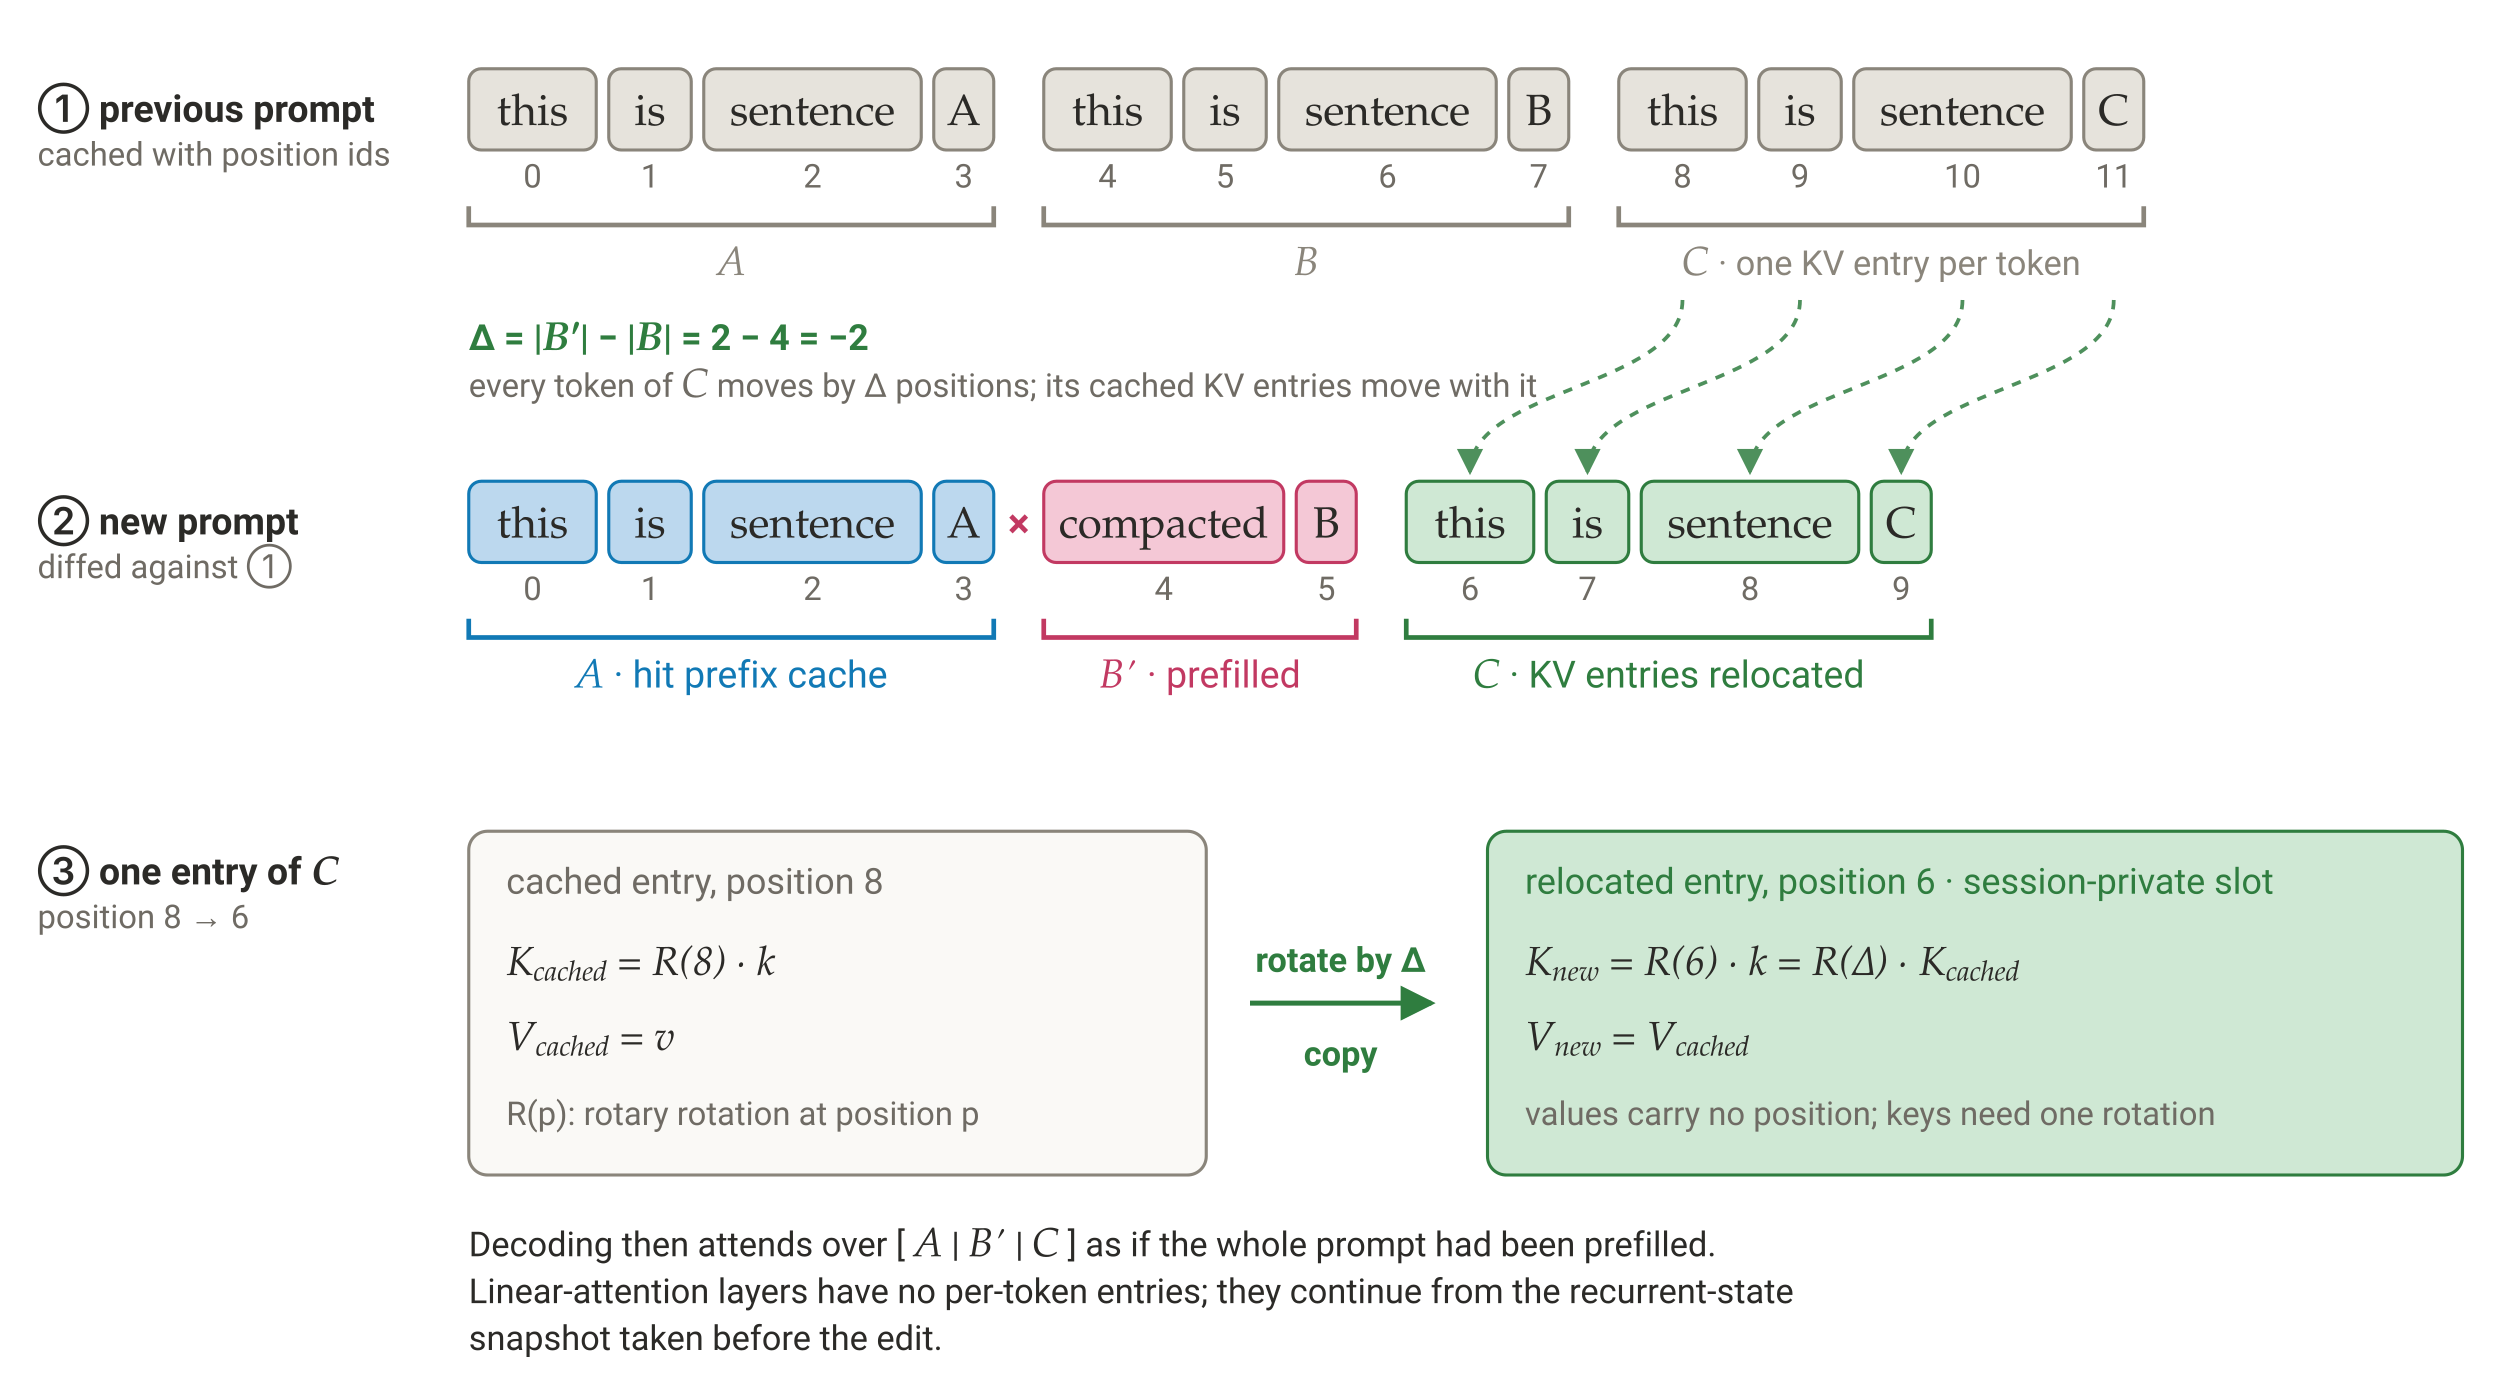
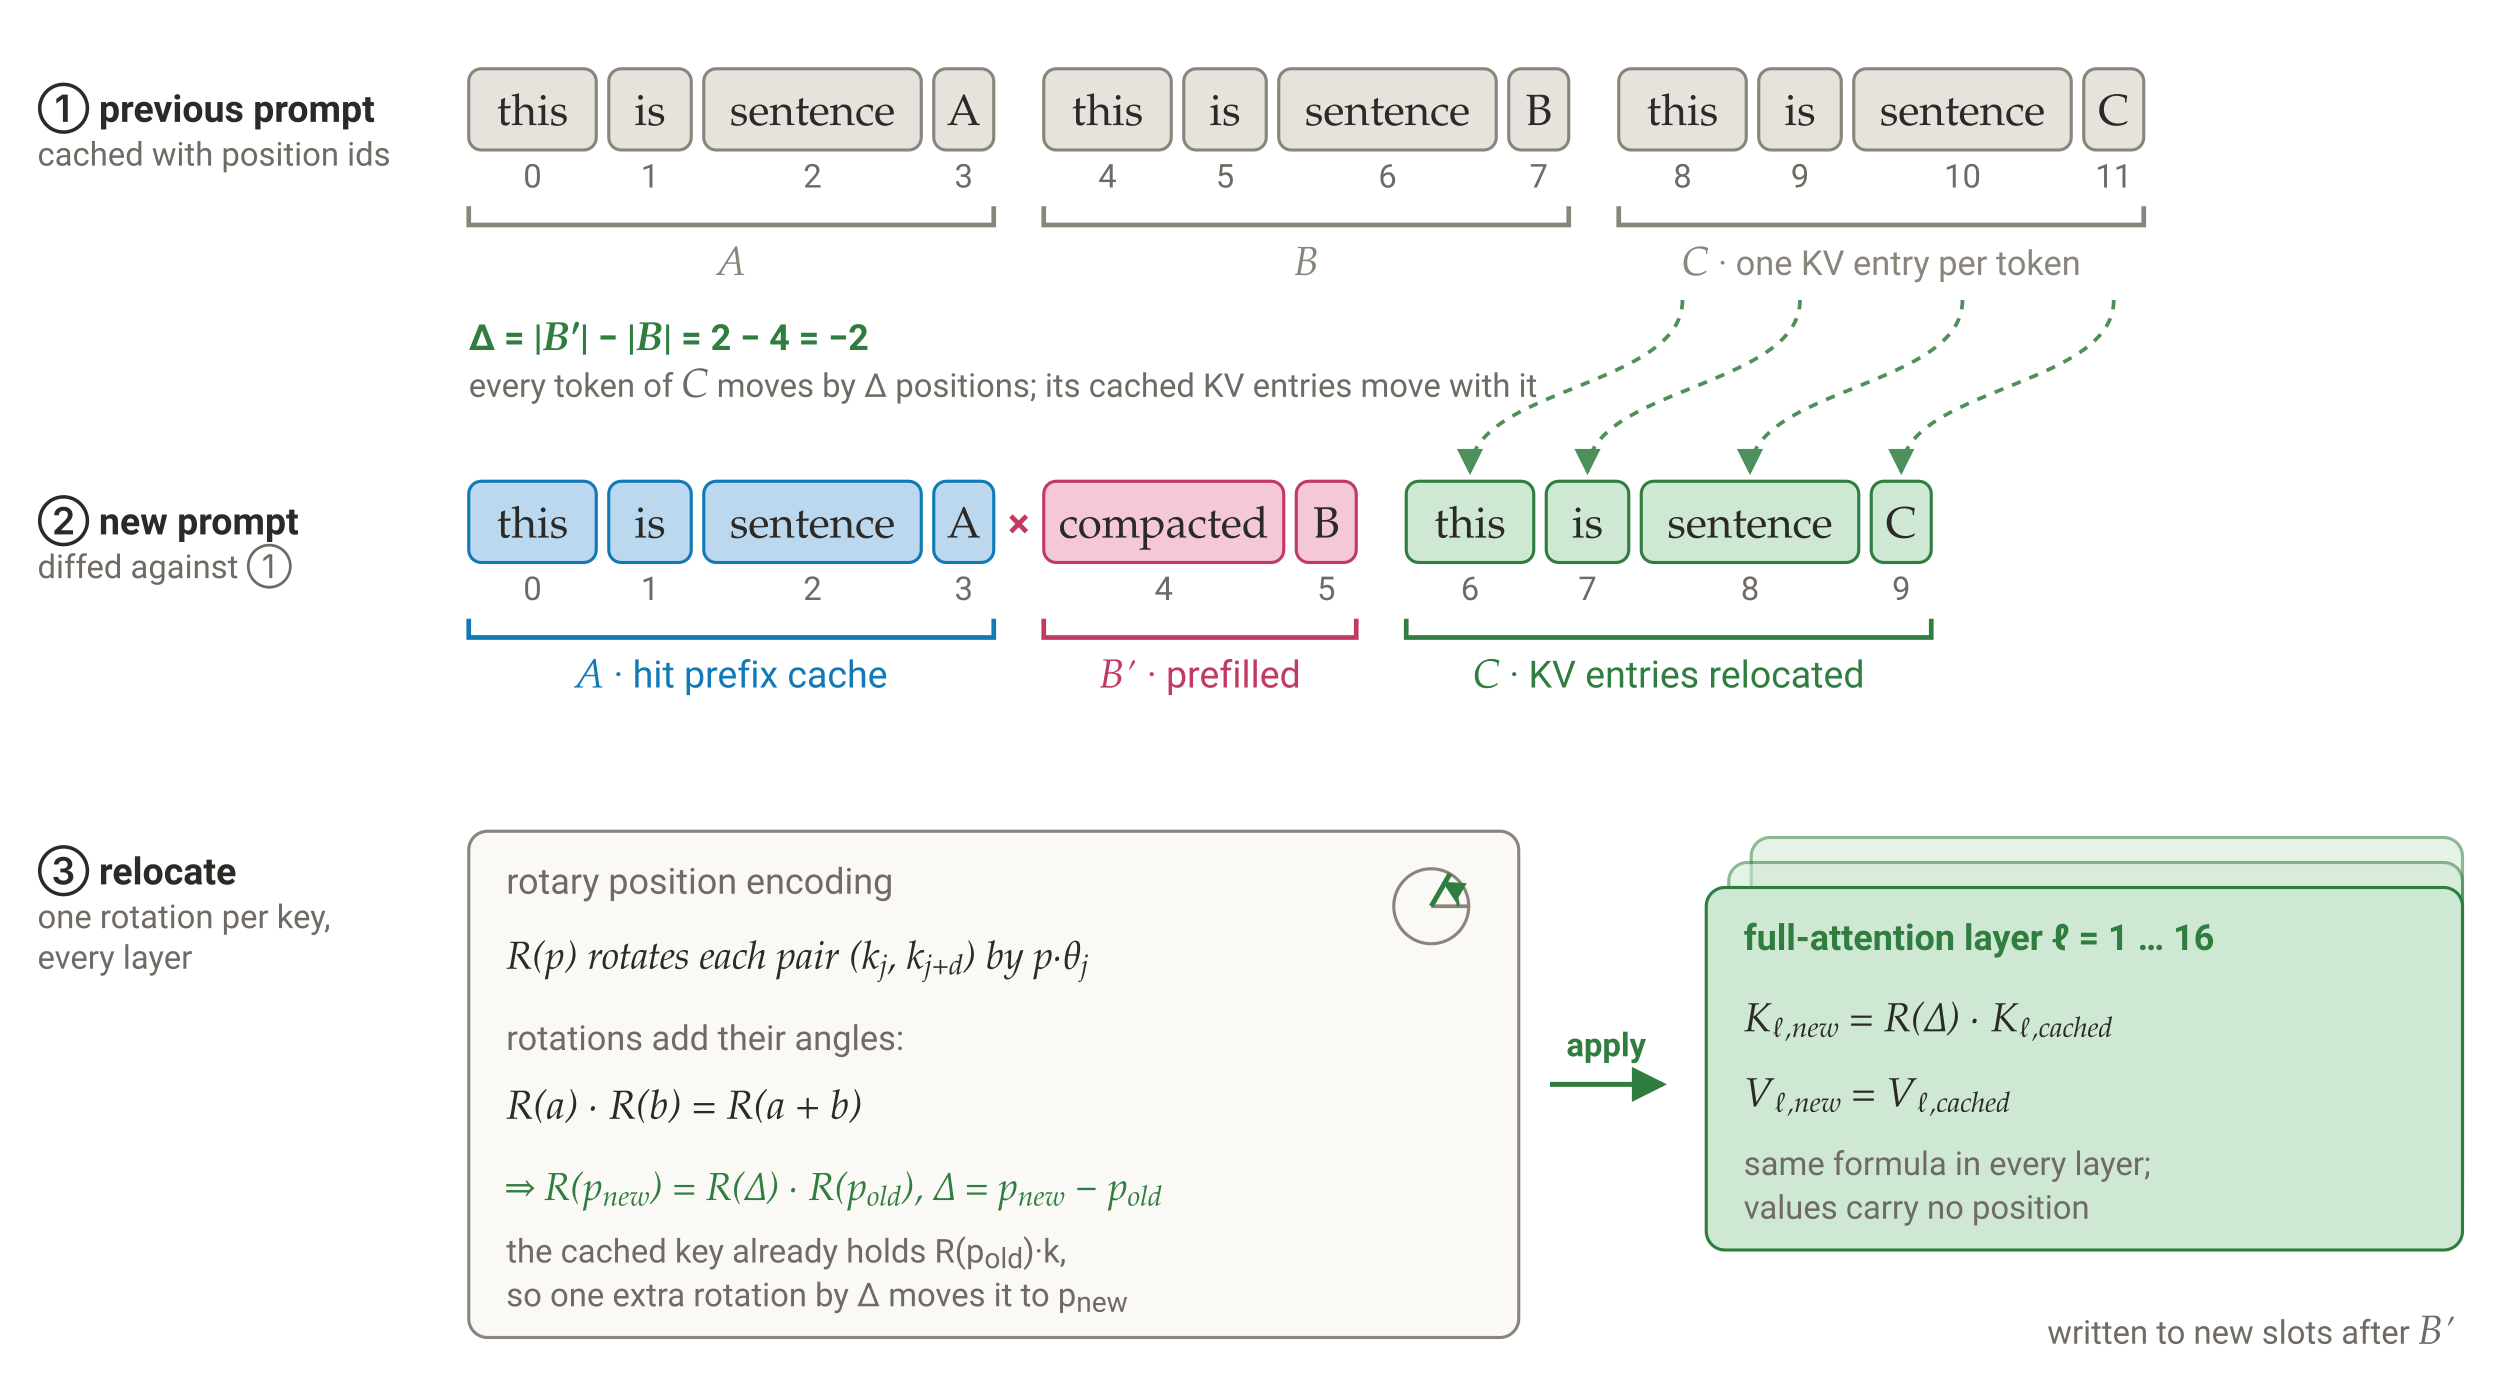
- <svg xmlns="http://www.w3.org/2000/svg" width="800" height="442" viewBox="0 0 800 442" font-family="system-ui,-apple-system,&quot;Segoe UI&quot;,Roboto,&quot;Helvetica Neue&quot;,Arial,sans-serif">
+ <svg xmlns="http://www.w3.org/2000/svg" width="800" height="446" viewBox="0 0 800 446" font-family="system-ui,-apple-system,&quot;Segoe UI&quot;,Roboto,&quot;Helvetica Neue&quot;,Arial,sans-serif">
  <defs>
    <marker id="arr" viewBox="0 0 8 8" refX="7" refY="4" markerWidth="7" markerHeight="7" orient="auto">
      <path d="M0,0 L8,4 L0,8 z" fill="#2f7d3f" />
    </marker>
    <marker id="arrg" viewBox="0 0 8 8" refX="7" refY="4" markerWidth="7" markerHeight="7" orient="auto">
      <path d="M0,0 L8,4 L0,8 z" fill="#8a857b" />
    </marker>
  </defs>
  <text x="12.0" y="39.0" font-family="system-ui,-apple-system,&quot;Segoe UI&quot;,Roboto,&quot;Helvetica Neue&quot;,Arial,sans-serif" font-size="12" fill="#2b2a27" text-anchor="start" font-style="normal" font-weight="600">① previous prompt</text>
  <text x="12.0" y="53.0" font-family="system-ui,-apple-system,&quot;Segoe UI&quot;,Roboto,&quot;Helvetica Neue&quot;,Arial,sans-serif" font-size="10.5" fill="#6f6b64" text-anchor="start" font-style="normal" font-weight="normal">cached with position ids</text>
  <rect x="150.0" y="22.0" width="40.8" height="26.0" rx="4" fill="#e6e3dc" stroke="#8a857b" stroke-width="1" />
  <text x="170.4" y="40.0" font-family="&quot;Iowan Old Style&quot;,&quot;Iowan Old Style BT&quot;,&quot;Palatino Linotype&quot;,&quot;Book Antiqua&quot;,Georgia,serif" font-size="14" fill="#2b2a27" text-anchor="middle" font-style="normal" font-weight="normal">this</text>
  <text x="170.4" y="60.0" font-family="system-ui,-apple-system,&quot;Segoe UI&quot;,Roboto,&quot;Helvetica Neue&quot;,Arial,sans-serif" font-size="10.5" fill="#6f6b64" text-anchor="middle" font-style="normal" font-weight="normal">0</text>
  <rect x="194.8" y="22.0" width="26.4" height="26.0" rx="4" fill="#e6e3dc" stroke="#8a857b" stroke-width="1" />
  <text x="208.0" y="40.0" font-family="&quot;Iowan Old Style&quot;,&quot;Iowan Old Style BT&quot;,&quot;Palatino Linotype&quot;,&quot;Book Antiqua&quot;,Georgia,serif" font-size="14" fill="#2b2a27" text-anchor="middle" font-style="normal" font-weight="normal">is</text>
  <text x="208.0" y="60.0" font-family="system-ui,-apple-system,&quot;Segoe UI&quot;,Roboto,&quot;Helvetica Neue&quot;,Arial,sans-serif" font-size="10.5" fill="#6f6b64" text-anchor="middle" font-style="normal" font-weight="normal">1</text>
  <rect x="225.2" y="22.0" width="69.6" height="26.0" rx="4" fill="#e6e3dc" stroke="#8a857b" stroke-width="1" />
  <text x="260.0" y="40.0" font-family="&quot;Iowan Old Style&quot;,&quot;Iowan Old Style BT&quot;,&quot;Palatino Linotype&quot;,&quot;Book Antiqua&quot;,Georgia,serif" font-size="14" fill="#2b2a27" text-anchor="middle" font-style="normal" font-weight="normal">sentence</text>
  <text x="260.0" y="60.0" font-family="system-ui,-apple-system,&quot;Segoe UI&quot;,Roboto,&quot;Helvetica Neue&quot;,Arial,sans-serif" font-size="10.5" fill="#6f6b64" text-anchor="middle" font-style="normal" font-weight="normal">2</text>
  <rect x="298.8" y="22.0" width="19.2" height="26.0" rx="4" fill="#e6e3dc" stroke="#8a857b" stroke-width="1" />
  <text x="308.4" y="40.0" font-family="&quot;Iowan Old Style&quot;,&quot;Iowan Old Style BT&quot;,&quot;Palatino Linotype&quot;,&quot;Book Antiqua&quot;,Georgia,serif" font-size="14" fill="#2b2a27" text-anchor="middle" font-style="normal" font-weight="normal">A</text>
  <text x="308.4" y="60.0" font-family="system-ui,-apple-system,&quot;Segoe UI&quot;,Roboto,&quot;Helvetica Neue&quot;,Arial,sans-serif" font-size="10.5" fill="#6f6b64" text-anchor="middle" font-style="normal" font-weight="normal">3</text>
  <rect x="334.0" y="22.0" width="40.8" height="26.0" rx="4" fill="#e6e3dc" stroke="#8a857b" stroke-width="1" />
  <text x="354.4" y="40.0" font-family="&quot;Iowan Old Style&quot;,&quot;Iowan Old Style BT&quot;,&quot;Palatino Linotype&quot;,&quot;Book Antiqua&quot;,Georgia,serif" font-size="14" fill="#2b2a27" text-anchor="middle" font-style="normal" font-weight="normal">this</text>
  <text x="354.4" y="60.0" font-family="system-ui,-apple-system,&quot;Segoe UI&quot;,Roboto,&quot;Helvetica Neue&quot;,Arial,sans-serif" font-size="10.5" fill="#6f6b64" text-anchor="middle" font-style="normal" font-weight="normal">4</text>
  <rect x="378.8" y="22.0" width="26.4" height="26.0" rx="4" fill="#e6e3dc" stroke="#8a857b" stroke-width="1" />
  <text x="392.0" y="40.0" font-family="&quot;Iowan Old Style&quot;,&quot;Iowan Old Style BT&quot;,&quot;Palatino Linotype&quot;,&quot;Book Antiqua&quot;,Georgia,serif" font-size="14" fill="#2b2a27" text-anchor="middle" font-style="normal" font-weight="normal">is</text>
  <text x="392.0" y="60.0" font-family="system-ui,-apple-system,&quot;Segoe UI&quot;,Roboto,&quot;Helvetica Neue&quot;,Arial,sans-serif" font-size="10.5" fill="#6f6b64" text-anchor="middle" font-style="normal" font-weight="normal">5</text>
  <rect x="409.2" y="22.0" width="69.6" height="26.0" rx="4" fill="#e6e3dc" stroke="#8a857b" stroke-width="1" />
  <text x="444.0" y="40.0" font-family="&quot;Iowan Old Style&quot;,&quot;Iowan Old Style BT&quot;,&quot;Palatino Linotype&quot;,&quot;Book Antiqua&quot;,Georgia,serif" font-size="14" fill="#2b2a27" text-anchor="middle" font-style="normal" font-weight="normal">sentence</text>
  <text x="444.0" y="60.0" font-family="system-ui,-apple-system,&quot;Segoe UI&quot;,Roboto,&quot;Helvetica Neue&quot;,Arial,sans-serif" font-size="10.5" fill="#6f6b64" text-anchor="middle" font-style="normal" font-weight="normal">6</text>
  <rect x="482.8" y="22.0" width="19.2" height="26.0" rx="4" fill="#e6e3dc" stroke="#8a857b" stroke-width="1" />
  <text x="492.4" y="40.0" font-family="&quot;Iowan Old Style&quot;,&quot;Iowan Old Style BT&quot;,&quot;Palatino Linotype&quot;,&quot;Book Antiqua&quot;,Georgia,serif" font-size="14" fill="#2b2a27" text-anchor="middle" font-style="normal" font-weight="normal">B</text>
  <text x="492.4" y="60.0" font-family="system-ui,-apple-system,&quot;Segoe UI&quot;,Roboto,&quot;Helvetica Neue&quot;,Arial,sans-serif" font-size="10.5" fill="#6f6b64" text-anchor="middle" font-style="normal" font-weight="normal">7</text>
  <rect x="518.0" y="22.0" width="40.8" height="26.0" rx="4" fill="#e6e3dc" stroke="#8a857b" stroke-width="1" />
  <text x="538.4" y="40.0" font-family="&quot;Iowan Old Style&quot;,&quot;Iowan Old Style BT&quot;,&quot;Palatino Linotype&quot;,&quot;Book Antiqua&quot;,Georgia,serif" font-size="14" fill="#2b2a27" text-anchor="middle" font-style="normal" font-weight="normal">this</text>
  <text x="538.4" y="60.0" font-family="system-ui,-apple-system,&quot;Segoe UI&quot;,Roboto,&quot;Helvetica Neue&quot;,Arial,sans-serif" font-size="10.5" fill="#6f6b64" text-anchor="middle" font-style="normal" font-weight="normal">8</text>
  <rect x="562.8" y="22.0" width="26.4" height="26.0" rx="4" fill="#e6e3dc" stroke="#8a857b" stroke-width="1" />
  <text x="576.0" y="40.0" font-family="&quot;Iowan Old Style&quot;,&quot;Iowan Old Style BT&quot;,&quot;Palatino Linotype&quot;,&quot;Book Antiqua&quot;,Georgia,serif" font-size="14" fill="#2b2a27" text-anchor="middle" font-style="normal" font-weight="normal">is</text>
  <text x="576.0" y="60.0" font-family="system-ui,-apple-system,&quot;Segoe UI&quot;,Roboto,&quot;Helvetica Neue&quot;,Arial,sans-serif" font-size="10.5" fill="#6f6b64" text-anchor="middle" font-style="normal" font-weight="normal">9</text>
  <rect x="593.2" y="22.0" width="69.6" height="26.0" rx="4" fill="#e6e3dc" stroke="#8a857b" stroke-width="1" />
  <text x="628.0" y="40.0" font-family="&quot;Iowan Old Style&quot;,&quot;Iowan Old Style BT&quot;,&quot;Palatino Linotype&quot;,&quot;Book Antiqua&quot;,Georgia,serif" font-size="14" fill="#2b2a27" text-anchor="middle" font-style="normal" font-weight="normal">sentence</text>
  <text x="628.0" y="60.0" font-family="system-ui,-apple-system,&quot;Segoe UI&quot;,Roboto,&quot;Helvetica Neue&quot;,Arial,sans-serif" font-size="10.5" fill="#6f6b64" text-anchor="middle" font-style="normal" font-weight="normal">10</text>
  <rect x="666.8" y="22.0" width="19.2" height="26.0" rx="4" fill="#e6e3dc" stroke="#8a857b" stroke-width="1" />
  <text x="676.4" y="40.0" font-family="&quot;Iowan Old Style&quot;,&quot;Iowan Old Style BT&quot;,&quot;Palatino Linotype&quot;,&quot;Book Antiqua&quot;,Georgia,serif" font-size="14" fill="#2b2a27" text-anchor="middle" font-style="normal" font-weight="normal">C</text>
  <text x="676.4" y="60.0" font-family="system-ui,-apple-system,&quot;Segoe UI&quot;,Roboto,&quot;Helvetica Neue&quot;,Arial,sans-serif" font-size="10.5" fill="#6f6b64" text-anchor="middle" font-style="normal" font-weight="normal">11</text>
  <path d="M150.0,66.0 V72.0 H318.0 V66.0" fill="none" stroke="#8a857b" stroke-width="1.5" />
  <text x="234.0" y="88.0" font-family="system-ui,-apple-system,&quot;Segoe UI&quot;,Roboto,&quot;Helvetica Neue&quot;,Arial,sans-serif" font-size="12" fill="#8a857b" text-anchor="middle">
    <tspan font-family="&quot;Iowan Old Style&quot;,&quot;Iowan Old Style BT&quot;,&quot;Palatino Linotype&quot;,&quot;Book Antiqua&quot;,Georgia,serif" font-style="italic" font-size="13">A</tspan>
  </text>
  <path d="M334.0,66.0 V72.0 H502.0 V66.0" fill="none" stroke="#8a857b" stroke-width="1.5" />
  <text x="418.0" y="88.0" font-family="system-ui,-apple-system,&quot;Segoe UI&quot;,Roboto,&quot;Helvetica Neue&quot;,Arial,sans-serif" font-size="12" fill="#8a857b" text-anchor="middle">
    <tspan font-family="&quot;Iowan Old Style&quot;,&quot;Iowan Old Style BT&quot;,&quot;Palatino Linotype&quot;,&quot;Book Antiqua&quot;,Georgia,serif" font-style="italic" font-size="13">B</tspan>
  </text>
  <path d="M518.0,66.0 V72.0 H686.0 V66.0" fill="none" stroke="#8a857b" stroke-width="1.5" />
  <text x="602.0" y="88.0" font-family="system-ui,-apple-system,&quot;Segoe UI&quot;,Roboto,&quot;Helvetica Neue&quot;,Arial,sans-serif" font-size="12" fill="#8a857b" text-anchor="middle">
    <tspan font-family="&quot;Iowan Old Style&quot;,&quot;Iowan Old Style BT&quot;,&quot;Palatino Linotype&quot;,&quot;Book Antiqua&quot;,Georgia,serif" font-style="italic" font-size="13">C</tspan>
    <tspan font-size="11">· one KV entry per token</tspan>
  </text>
  <text x="12.0" y="171.0" font-family="system-ui,-apple-system,&quot;Segoe UI&quot;,Roboto,&quot;Helvetica Neue&quot;,Arial,sans-serif" font-size="12" fill="#2b2a27" text-anchor="start" font-style="normal" font-weight="600">② new prompt</text>
  <text x="12.0" y="185.0" font-family="system-ui,-apple-system,&quot;Segoe UI&quot;,Roboto,&quot;Helvetica Neue&quot;,Arial,sans-serif" font-size="10.5" fill="#6f6b64" text-anchor="start" font-style="normal" font-weight="normal">diffed against ①</text>
  <rect x="150.0" y="154.0" width="40.8" height="26.0" rx="4" fill="#bcd8ee" stroke="#1179b5" stroke-width="1" />
  <text x="170.4" y="172.0" font-family="&quot;Iowan Old Style&quot;,&quot;Iowan Old Style BT&quot;,&quot;Palatino Linotype&quot;,&quot;Book Antiqua&quot;,Georgia,serif" font-size="14" fill="#2b2a27" text-anchor="middle" font-style="normal" font-weight="normal">this</text>
  <text x="170.4" y="192.0" font-family="system-ui,-apple-system,&quot;Segoe UI&quot;,Roboto,&quot;Helvetica Neue&quot;,Arial,sans-serif" font-size="10.5" fill="#6f6b64" text-anchor="middle" font-style="normal" font-weight="normal">0</text>
  <rect x="194.8" y="154.0" width="26.4" height="26.0" rx="4" fill="#bcd8ee" stroke="#1179b5" stroke-width="1" />
  <text x="208.0" y="172.0" font-family="&quot;Iowan Old Style&quot;,&quot;Iowan Old Style BT&quot;,&quot;Palatino Linotype&quot;,&quot;Book Antiqua&quot;,Georgia,serif" font-size="14" fill="#2b2a27" text-anchor="middle" font-style="normal" font-weight="normal">is</text>
  <text x="208.0" y="192.0" font-family="system-ui,-apple-system,&quot;Segoe UI&quot;,Roboto,&quot;Helvetica Neue&quot;,Arial,sans-serif" font-size="10.5" fill="#6f6b64" text-anchor="middle" font-style="normal" font-weight="normal">1</text>
  <rect x="225.2" y="154.0" width="69.6" height="26.0" rx="4" fill="#bcd8ee" stroke="#1179b5" stroke-width="1" />
  <text x="260.0" y="172.0" font-family="&quot;Iowan Old Style&quot;,&quot;Iowan Old Style BT&quot;,&quot;Palatino Linotype&quot;,&quot;Book Antiqua&quot;,Georgia,serif" font-size="14" fill="#2b2a27" text-anchor="middle" font-style="normal" font-weight="normal">sentence</text>
  <text x="260.0" y="192.0" font-family="system-ui,-apple-system,&quot;Segoe UI&quot;,Roboto,&quot;Helvetica Neue&quot;,Arial,sans-serif" font-size="10.5" fill="#6f6b64" text-anchor="middle" font-style="normal" font-weight="normal">2</text>
  <rect x="298.8" y="154.0" width="19.2" height="26.0" rx="4" fill="#bcd8ee" stroke="#1179b5" stroke-width="1" />
  <text x="308.4" y="172.0" font-family="&quot;Iowan Old Style&quot;,&quot;Iowan Old Style BT&quot;,&quot;Palatino Linotype&quot;,&quot;Book Antiqua&quot;,Georgia,serif" font-size="14" fill="#2b2a27" text-anchor="middle" font-style="normal" font-weight="normal">A</text>
  <text x="308.4" y="192.0" font-family="system-ui,-apple-system,&quot;Segoe UI&quot;,Roboto,&quot;Helvetica Neue&quot;,Arial,sans-serif" font-size="10.5" fill="#6f6b64" text-anchor="middle" font-style="normal" font-weight="normal">3</text>
  <rect x="334.0" y="154.0" width="76.8" height="26.0" rx="4" fill="#f4c8d6" stroke="#c23962" stroke-width="1" />
  <text x="372.4" y="172.0" font-family="&quot;Iowan Old Style&quot;,&quot;Iowan Old Style BT&quot;,&quot;Palatino Linotype&quot;,&quot;Book Antiqua&quot;,Georgia,serif" font-size="14" fill="#2b2a27" text-anchor="middle" font-style="normal" font-weight="normal">compacted</text>
  <text x="372.4" y="192.0" font-family="system-ui,-apple-system,&quot;Segoe UI&quot;,Roboto,&quot;Helvetica Neue&quot;,Arial,sans-serif" font-size="10.5" fill="#6f6b64" text-anchor="middle" font-style="normal" font-weight="normal">4</text>
  <rect x="414.8" y="154.0" width="19.2" height="26.0" rx="4" fill="#f4c8d6" stroke="#c23962" stroke-width="1" />
  <text x="424.4" y="172.0" font-family="&quot;Iowan Old Style&quot;,&quot;Iowan Old Style BT&quot;,&quot;Palatino Linotype&quot;,&quot;Book Antiqua&quot;,Georgia,serif" font-size="14" fill="#2b2a27" text-anchor="middle" font-style="normal" font-weight="normal">B</text>
  <text x="424.4" y="192.0" font-family="system-ui,-apple-system,&quot;Segoe UI&quot;,Roboto,&quot;Helvetica Neue&quot;,Arial,sans-serif" font-size="10.5" fill="#6f6b64" text-anchor="middle" font-style="normal" font-weight="normal">5</text>
  <rect x="450.0" y="154.0" width="40.8" height="26.0" rx="4" fill="#cfe8d4" stroke="#2f7d3f" stroke-width="1" />
  <text x="470.4" y="172.0" font-family="&quot;Iowan Old Style&quot;,&quot;Iowan Old Style BT&quot;,&quot;Palatino Linotype&quot;,&quot;Book Antiqua&quot;,Georgia,serif" font-size="14" fill="#2b2a27" text-anchor="middle" font-style="normal" font-weight="normal">this</text>
  <text x="470.4" y="192.0" font-family="system-ui,-apple-system,&quot;Segoe UI&quot;,Roboto,&quot;Helvetica Neue&quot;,Arial,sans-serif" font-size="10.5" fill="#6f6b64" text-anchor="middle" font-style="normal" font-weight="normal">6</text>
  <rect x="494.8" y="154.0" width="26.4" height="26.0" rx="4" fill="#cfe8d4" stroke="#2f7d3f" stroke-width="1" />
  <text x="508.0" y="172.0" font-family="&quot;Iowan Old Style&quot;,&quot;Iowan Old Style BT&quot;,&quot;Palatino Linotype&quot;,&quot;Book Antiqua&quot;,Georgia,serif" font-size="14" fill="#2b2a27" text-anchor="middle" font-style="normal" font-weight="normal">is</text>
  <text x="508.0" y="192.0" font-family="system-ui,-apple-system,&quot;Segoe UI&quot;,Roboto,&quot;Helvetica Neue&quot;,Arial,sans-serif" font-size="10.5" fill="#6f6b64" text-anchor="middle" font-style="normal" font-weight="normal">7</text>
  <rect x="525.2" y="154.0" width="69.6" height="26.0" rx="4" fill="#cfe8d4" stroke="#2f7d3f" stroke-width="1" />
  <text x="560.0" y="172.0" font-family="&quot;Iowan Old Style&quot;,&quot;Iowan Old Style BT&quot;,&quot;Palatino Linotype&quot;,&quot;Book Antiqua&quot;,Georgia,serif" font-size="14" fill="#2b2a27" text-anchor="middle" font-style="normal" font-weight="normal">sentence</text>
  <text x="560.0" y="192.0" font-family="system-ui,-apple-system,&quot;Segoe UI&quot;,Roboto,&quot;Helvetica Neue&quot;,Arial,sans-serif" font-size="10.5" fill="#6f6b64" text-anchor="middle" font-style="normal" font-weight="normal">8</text>
  <rect x="598.8" y="154.0" width="19.2" height="26.0" rx="4" fill="#cfe8d4" stroke="#2f7d3f" stroke-width="1" />
  <text x="608.4" y="172.0" font-family="&quot;Iowan Old Style&quot;,&quot;Iowan Old Style BT&quot;,&quot;Palatino Linotype&quot;,&quot;Book Antiqua&quot;,Georgia,serif" font-size="14" fill="#2b2a27" text-anchor="middle" font-style="normal" font-weight="normal">C</text>
  <text x="608.4" y="192.0" font-family="system-ui,-apple-system,&quot;Segoe UI&quot;,Roboto,&quot;Helvetica Neue&quot;,Arial,sans-serif" font-size="10.5" fill="#6f6b64" text-anchor="middle" font-style="normal" font-weight="normal">9</text>
  <text x="326.0" y="172.0" font-family="system-ui,-apple-system,&quot;Segoe UI&quot;,Roboto,&quot;Helvetica Neue&quot;,Arial,sans-serif" font-size="13" fill="#c23962" text-anchor="middle" font-style="normal" font-weight="700">×</text>
  <path d="M150.0,198.0 V204.0 H318.0 V198.0" fill="none" stroke="#1179b5" stroke-width="1.5" />
  <text x="234.0" y="220.0" font-family="system-ui,-apple-system,&quot;Segoe UI&quot;,Roboto,&quot;Helvetica Neue&quot;,Arial,sans-serif" font-size="12" fill="#1179b5" text-anchor="middle">
    <tspan font-family="&quot;Iowan Old Style&quot;,&quot;Iowan Old Style BT&quot;,&quot;Palatino Linotype&quot;,&quot;Book Antiqua&quot;,Georgia,serif" font-style="italic" font-size="13">A</tspan> · hit prefix cache</text>
  <path d="M334.0,198.0 V204.0 H434.0 V198.0" fill="none" stroke="#c23962" stroke-width="1.5" />
  <text x="384.0" y="220.0" font-family="system-ui,-apple-system,&quot;Segoe UI&quot;,Roboto,&quot;Helvetica Neue&quot;,Arial,sans-serif" font-size="12" fill="#c23962" text-anchor="middle">
    <tspan font-family="&quot;Iowan Old Style&quot;,&quot;Iowan Old Style BT&quot;,&quot;Palatino Linotype&quot;,&quot;Book Antiqua&quot;,Georgia,serif" font-style="italic" font-size="13">B′</tspan> · prefilled</text>
  <path d="M450.0,198.0 V204.0 H618.0 V198.0" fill="none" stroke="#2f7d3f" stroke-width="1.5" />
  <text x="534.0" y="220.0" font-family="system-ui,-apple-system,&quot;Segoe UI&quot;,Roboto,&quot;Helvetica Neue&quot;,Arial,sans-serif" font-size="12" fill="#2f7d3f" text-anchor="middle">
    <tspan font-family="&quot;Iowan Old Style&quot;,&quot;Iowan Old Style BT&quot;,&quot;Palatino Linotype&quot;,&quot;Book Antiqua&quot;,Georgia,serif" font-style="italic" font-size="13">C</tspan> · KV entries relocated</text>
  <path d="M538.4,96.0 C538.4,124.0 470.4,124.0 470.4,151.0" fill="none" stroke="#2f7d3f" stroke-width="1.2" stroke-dasharray="3 3" marker-end="url(#arr)" opacity="0.85" />
  <path d="M576.0,96.0 C576.0,124.0 508.0,124.0 508.0,151.0" fill="none" stroke="#2f7d3f" stroke-width="1.2" stroke-dasharray="3 3" marker-end="url(#arr)" opacity="0.85" />
  <path d="M628.0,96.0 C628.0,124.0 560.0,124.0 560.0,151.0" fill="none" stroke="#2f7d3f" stroke-width="1.2" stroke-dasharray="3 3" marker-end="url(#arr)" opacity="0.85" />
  <path d="M676.4,96.0 C676.4,124.0 608.4,124.0 608.4,151.0" fill="none" stroke="#2f7d3f" stroke-width="1.2" stroke-dasharray="3 3" marker-end="url(#arr)" opacity="0.85" />
  <text x="150.0" y="112.0" font-family="system-ui,-apple-system,&quot;Segoe UI&quot;,Roboto,&quot;Helvetica Neue&quot;,Arial,sans-serif" font-size="11.5" fill="#2f7d3f" text-anchor="start" font-style="normal" font-weight="600">Δ = |<tspan font-family="&quot;Iowan Old Style&quot;,&quot;Iowan Old Style BT&quot;,&quot;Palatino Linotype&quot;,&quot;Book Antiqua&quot;,Georgia,serif" font-style="italic" font-size="13">B′</tspan>| − |<tspan font-family="&quot;Iowan Old Style&quot;,&quot;Iowan Old Style BT&quot;,&quot;Palatino Linotype&quot;,&quot;Book Antiqua&quot;,Georgia,serif" font-style="italic" font-size="13">B</tspan>| = 2 − 4 = −2</text>
  <text x="150.0" y="127.0" font-family="system-ui,-apple-system,&quot;Segoe UI&quot;,Roboto,&quot;Helvetica Neue&quot;,Arial,sans-serif" font-size="10.5" fill="#6f6b64" text-anchor="start" font-style="normal" font-weight="normal">every token of <tspan font-family="&quot;Iowan Old Style&quot;,&quot;Iowan Old Style BT&quot;,&quot;Palatino Linotype&quot;,&quot;Book Antiqua&quot;,Georgia,serif" font-style="italic" font-size="13">C</tspan> moves by Δ positions; its cached KV entries move with it</text>
-   <text x="12.0" y="283.0" font-family="system-ui,-apple-system,&quot;Segoe UI&quot;,Roboto,&quot;Helvetica Neue&quot;,Arial,sans-serif" font-size="12" fill="#2b2a27" text-anchor="start" font-style="normal" font-weight="600">③ one entry of <tspan font-family="&quot;Iowan Old Style&quot;,&quot;Iowan Old Style BT&quot;,&quot;Palatino Linotype&quot;,&quot;Book Antiqua&quot;,Georgia,serif" font-style="italic" font-size="13">C</tspan>
+   <text x="12.0" y="283.0" font-family="system-ui,-apple-system,&quot;Segoe UI&quot;,Roboto,&quot;Helvetica Neue&quot;,Arial,sans-serif" font-size="12" fill="#2b2a27" text-anchor="start" font-style="normal" font-weight="600">③ relocate</text>
+   <text x="12.0" y="297.0" font-family="system-ui,-apple-system,&quot;Segoe UI&quot;,Roboto,&quot;Helvetica Neue&quot;,Arial,sans-serif" font-size="10.5" fill="#6f6b64" text-anchor="start" font-style="normal" font-weight="normal">one rotation per key,</text>
+   <text x="12.0" y="310.0" font-family="system-ui,-apple-system,&quot;Segoe UI&quot;,Roboto,&quot;Helvetica Neue&quot;,Arial,sans-serif" font-size="10.5" fill="#6f6b64" text-anchor="start" font-style="normal" font-weight="normal">every layer</text>
+   <rect x="150" y="266" width="336" height="162" rx="6" fill="#faf9f6" stroke="#8a857b" stroke-width="1" />
+   <text x="162.0" y="286.0" font-family="system-ui,-apple-system,&quot;Segoe UI&quot;,Roboto,&quot;Helvetica Neue&quot;,Arial,sans-serif" font-size="11.5" fill="#6f6b64" text-anchor="start" font-style="normal" font-weight="normal">rotary position encoding</text>
+   <text x="162.0" y="310.0" font-family="&quot;Iowan Old Style&quot;,&quot;Iowan Old Style BT&quot;,&quot;Palatino Linotype&quot;,&quot;Book Antiqua&quot;,Georgia,serif" font-size="12.5" fill="#2b2a27" text-anchor="start" font-style="italic" font-weight="normal">R(p) rotates each pair (k<tspan baseline-shift="sub" font-size="9">j</tspan>, k<tspan baseline-shift="sub" font-size="9">j+d</tspan>) by p·θ<tspan baseline-shift="sub" font-size="9">j</tspan>
  </text>
-   <text x="12.0" y="297.0" font-family="system-ui,-apple-system,&quot;Segoe UI&quot;,Roboto,&quot;Helvetica Neue&quot;,Arial,sans-serif" font-size="10.5" fill="#6f6b64" text-anchor="start" font-style="normal" font-weight="normal">position 8 → 6</text>
-   <rect x="150" y="266" width="236" height="110" rx="6" fill="#faf9f6" stroke="#8a857b" stroke-width="1" />
-   <text x="162.0" y="286.0" font-family="system-ui,-apple-system,&quot;Segoe UI&quot;,Roboto,&quot;Helvetica Neue&quot;,Arial,sans-serif" font-size="11.5" fill="#6f6b64" text-anchor="start" font-style="normal" font-weight="normal">cached entry, position 8</text>
-   <text x="162.0" y="312.0" font-family="&quot;Iowan Old Style&quot;,&quot;Iowan Old Style BT&quot;,&quot;Palatino Linotype&quot;,&quot;Book Antiqua&quot;,Georgia,serif" font-size="13" fill="#2b2a27" text-anchor="start" font-style="italic" font-weight="normal">K<tspan baseline-shift="sub" font-size="9">cached</tspan> = R(8) · k</text>
-   <text x="162.0" y="336.0" font-family="&quot;Iowan Old Style&quot;,&quot;Iowan Old Style BT&quot;,&quot;Palatino Linotype&quot;,&quot;Book Antiqua&quot;,Georgia,serif" font-size="13" fill="#2b2a27" text-anchor="start" font-style="italic" font-weight="normal">V<tspan baseline-shift="sub" font-size="9">cached</tspan> = v</text>
-   <text x="162.0" y="360.0" font-family="system-ui,-apple-system,&quot;Segoe UI&quot;,Roboto,&quot;Helvetica Neue&quot;,Arial,sans-serif" font-size="10.5" fill="#6f6b64" text-anchor="start" font-style="normal" font-weight="normal">R(p): rotary rotation at position p</text>
-   <path d="M400,321.0 H458" stroke="#2f7d3f" stroke-width="1.6" marker-end="url(#arr)" />
-   <text x="429.0" y="311.0" font-family="system-ui,-apple-system,&quot;Segoe UI&quot;,Roboto,&quot;Helvetica Neue&quot;,Arial,sans-serif" font-size="11" fill="#2f7d3f" text-anchor="middle" font-style="normal" font-weight="600">rotate by Δ</text>
-   <text x="429.0" y="341.0" font-family="system-ui,-apple-system,&quot;Segoe UI&quot;,Roboto,&quot;Helvetica Neue&quot;,Arial,sans-serif" font-size="11" fill="#2f7d3f" text-anchor="middle" font-style="normal" font-weight="600">copy</text>
-   <rect x="476" y="266" width="312" height="110" rx="6" fill="#cfe8d4" stroke="#2f7d3f" stroke-width="1" />
-   <text x="488.0" y="286.0" font-family="system-ui,-apple-system,&quot;Segoe UI&quot;,Roboto,&quot;Helvetica Neue&quot;,Arial,sans-serif" font-size="11.5" fill="#2f7d3f" text-anchor="start" font-style="normal" font-weight="normal">relocated entry, position 6 · session-private slot</text>
-   <text x="488.0" y="312.0" font-family="&quot;Iowan Old Style&quot;,&quot;Iowan Old Style BT&quot;,&quot;Palatino Linotype&quot;,&quot;Book Antiqua&quot;,Georgia,serif" font-size="13" fill="#2b2a27" text-anchor="start" font-style="italic" font-weight="normal">K<tspan baseline-shift="sub" font-size="9">new</tspan> = R(6) · k = R(Δ) · K<tspan baseline-shift="sub" font-size="9">cached</tspan>
+   <circle cx="458" cy="290" r="12" fill="none" stroke="#8a857b" stroke-width="1" />
+   <line x1="458" y1="290" x2="470" y2="290" stroke="#8a857b" stroke-width="1.2" />
+   <line x1="458" y1="290" x2="464.0" y2="279.6" stroke="#2f7d3f" stroke-width="1.6" />
+   <path d="M466.6,290 A8.6,8.6 0 0 0 462.3,282.6" fill="none" stroke="#2f7d3f" stroke-width="1" marker-end="url(#arr)" />
+   <text x="162.0" y="336.0" font-family="system-ui,-apple-system,&quot;Segoe UI&quot;,Roboto,&quot;Helvetica Neue&quot;,Arial,sans-serif" font-size="11" fill="#6f6b64" text-anchor="start" font-style="normal" font-weight="normal">rotations add their angles:</text>
+   <text x="162.0" y="358.0" font-family="&quot;Iowan Old Style&quot;,&quot;Iowan Old Style BT&quot;,&quot;Palatino Linotype&quot;,&quot;Book Antiqua&quot;,Georgia,serif" font-size="13" fill="#2b2a27" text-anchor="start" font-style="italic" font-weight="normal">R(a) · R(b) = R(a + b)</text>
+   <text x="162.0" y="384.0" font-family="&quot;Iowan Old Style&quot;,&quot;Iowan Old Style BT&quot;,&quot;Palatino Linotype&quot;,&quot;Book Antiqua&quot;,Georgia,serif" font-size="12.5" fill="#2f7d3f" text-anchor="start" font-style="italic" font-weight="normal">⇒ R(p<tspan baseline-shift="sub" font-size="9">new</tspan>) = R(Δ) · R(p<tspan baseline-shift="sub" font-size="9">old</tspan>),  Δ = p<tspan baseline-shift="sub" font-size="9">new</tspan> − p<tspan baseline-shift="sub" font-size="9">old</tspan>
  </text>
-   <text x="488.0" y="336.0" font-family="&quot;Iowan Old Style&quot;,&quot;Iowan Old Style BT&quot;,&quot;Palatino Linotype&quot;,&quot;Book Antiqua&quot;,Georgia,serif" font-size="13" fill="#2b2a27" text-anchor="start" font-style="italic" font-weight="normal">V<tspan baseline-shift="sub" font-size="9">new</tspan> = V<tspan baseline-shift="sub" font-size="9">cached</tspan>
+   <text x="162.0" y="404.0" font-family="system-ui,-apple-system,&quot;Segoe UI&quot;,Roboto,&quot;Helvetica Neue&quot;,Arial,sans-serif" font-size="10.5" fill="#6f6b64" text-anchor="start" font-style="normal" font-weight="normal">the cached key already holds R(p<tspan baseline-shift="sub" font-size="9">old</tspan>)·k,</text>
+   <text x="162.0" y="418.0" font-family="system-ui,-apple-system,&quot;Segoe UI&quot;,Roboto,&quot;Helvetica Neue&quot;,Arial,sans-serif" font-size="10.5" fill="#6f6b64" text-anchor="start" font-style="normal" font-weight="normal">so one extra rotation by Δ moves it to p<tspan baseline-shift="sub" font-size="9">new</tspan>
  </text>
-   <text x="488.0" y="360.0" font-family="system-ui,-apple-system,&quot;Segoe UI&quot;,Roboto,&quot;Helvetica Neue&quot;,Arial,sans-serif" font-size="10.5" fill="#6f6b64" text-anchor="start" font-style="normal" font-weight="normal">values carry no position; keys need one rotation</text>
-   <text x="150.0" y="402.0" font-family="system-ui,-apple-system,&quot;Segoe UI&quot;,Roboto,&quot;Helvetica Neue&quot;,Arial,sans-serif" font-size="11" fill="#2b2a27" text-anchor="start" font-style="normal" font-weight="normal">Decoding then attends over [ <tspan font-family="&quot;Iowan Old Style&quot;,&quot;Iowan Old Style BT&quot;,&quot;Palatino Linotype&quot;,&quot;Book Antiqua&quot;,Georgia,serif" font-style="italic" font-size="13">A</tspan> | <tspan font-family="&quot;Iowan Old Style&quot;,&quot;Iowan Old Style BT&quot;,&quot;Palatino Linotype&quot;,&quot;Book Antiqua&quot;,Georgia,serif" font-style="italic" font-size="13">B′</tspan> | <tspan font-family="&quot;Iowan Old Style&quot;,&quot;Iowan Old Style BT&quot;,&quot;Palatino Linotype&quot;,&quot;Book Antiqua&quot;,Georgia,serif" font-style="italic" font-size="13">C</tspan> ] as if the whole prompt had been prefilled.</text>
-   <text x="150.0" y="417.0" font-family="system-ui,-apple-system,&quot;Segoe UI&quot;,Roboto,&quot;Helvetica Neue&quot;,Arial,sans-serif" font-size="11" fill="#2b2a27" text-anchor="start" font-style="normal" font-weight="normal">Linear-attention layers have no per-token entries; they continue from the recurrent-state</text>
-   <text x="150.0" y="432.0" font-family="system-ui,-apple-system,&quot;Segoe UI&quot;,Roboto,&quot;Helvetica Neue&quot;,Arial,sans-serif" font-size="11" fill="#2b2a27" text-anchor="start" font-style="normal" font-weight="normal">snapshot taken before the edit.</text>
+   <path d="M496,347.0 H532" stroke="#2f7d3f" stroke-width="1.6" marker-end="url(#arr)" />
+   <text x="514.0" y="338.0" font-family="system-ui,-apple-system,&quot;Segoe UI&quot;,Roboto,&quot;Helvetica Neue&quot;,Arial,sans-serif" font-size="10.5" fill="#2f7d3f" text-anchor="middle" font-style="normal" font-weight="600">apply</text>
+   <rect x="560.4" y="268.0" width="227.6" height="116" rx="6" fill="#cfe8d4" stroke="#2f7d3f" stroke-width="1" opacity="0.55" />
+   <rect x="553.2" y="276.0" width="234.8" height="116" rx="6" fill="#cfe8d4" stroke="#2f7d3f" stroke-width="1" opacity="0.55" />
+   <rect x="546.0" y="284.0" width="242.0" height="116" rx="6" fill="#cfe8d4" stroke="#2f7d3f" stroke-width="1" opacity="1" />
+   <text x="558.0" y="304.0" font-family="system-ui,-apple-system,&quot;Segoe UI&quot;,Roboto,&quot;Helvetica Neue&quot;,Arial,sans-serif" font-size="11.5" fill="#2f7d3f" text-anchor="start" font-style="normal" font-weight="600">full-attention layer ℓ = 1 … 16</text>
+   <text x="558.0" y="330.0" font-family="&quot;Iowan Old Style&quot;,&quot;Iowan Old Style BT&quot;,&quot;Palatino Linotype&quot;,&quot;Book Antiqua&quot;,Georgia,serif" font-size="13" fill="#2b2a27" text-anchor="start" font-style="italic" font-weight="normal">K<tspan baseline-shift="sub" font-size="9">ℓ,new</tspan> = R(Δ) · K<tspan baseline-shift="sub" font-size="9">ℓ,cached</tspan>
+   </text>
+   <text x="558.0" y="354.0" font-family="&quot;Iowan Old Style&quot;,&quot;Iowan Old Style BT&quot;,&quot;Palatino Linotype&quot;,&quot;Book Antiqua&quot;,Georgia,serif" font-size="13" fill="#2b2a27" text-anchor="start" font-style="italic" font-weight="normal">V<tspan baseline-shift="sub" font-size="9">ℓ,new</tspan> = V<tspan baseline-shift="sub" font-size="9">ℓ,cached</tspan>
+   </text>
+   <text x="558.0" y="376.0" font-family="system-ui,-apple-system,&quot;Segoe UI&quot;,Roboto,&quot;Helvetica Neue&quot;,Arial,sans-serif" font-size="10.5" fill="#6f6b64" text-anchor="start" font-style="normal" font-weight="normal">same formula in every layer;</text>
+   <text x="558.0" y="390.0" font-family="system-ui,-apple-system,&quot;Segoe UI&quot;,Roboto,&quot;Helvetica Neue&quot;,Arial,sans-serif" font-size="10.5" fill="#6f6b64" text-anchor="start" font-style="normal" font-weight="normal">values carry no position</text>
+   <text x="786.0" y="430.0" font-family="system-ui,-apple-system,&quot;Segoe UI&quot;,Roboto,&quot;Helvetica Neue&quot;,Arial,sans-serif" font-size="10.5" fill="#6f6b64" text-anchor="end" font-style="normal" font-weight="normal">written to new slots after <tspan font-family="&quot;Iowan Old Style&quot;,&quot;Iowan Old Style BT&quot;,&quot;Palatino Linotype&quot;,&quot;Book Antiqua&quot;,Georgia,serif" font-style="italic" font-size="13">B′</tspan>
+   </text>
</svg>
